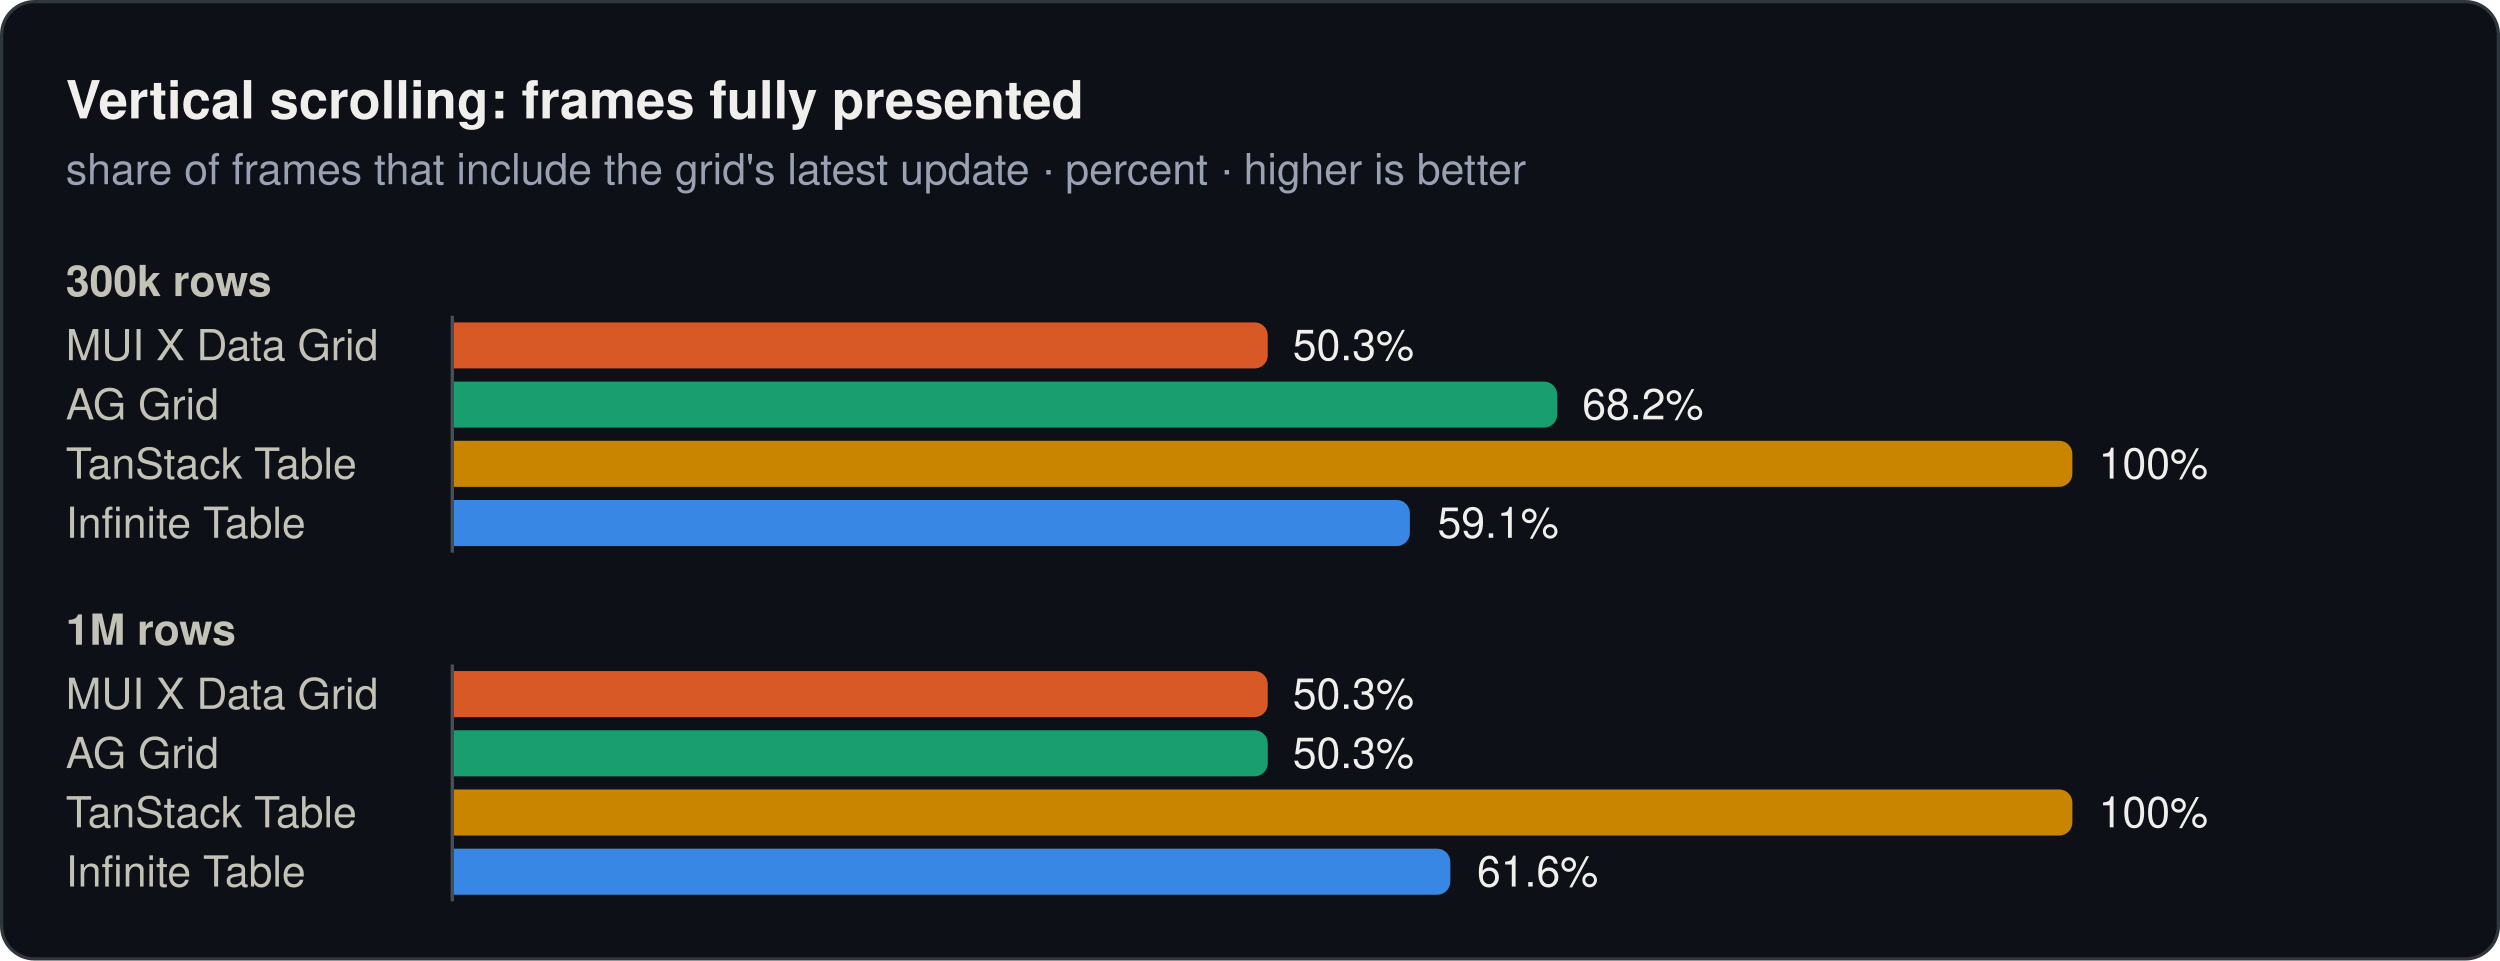
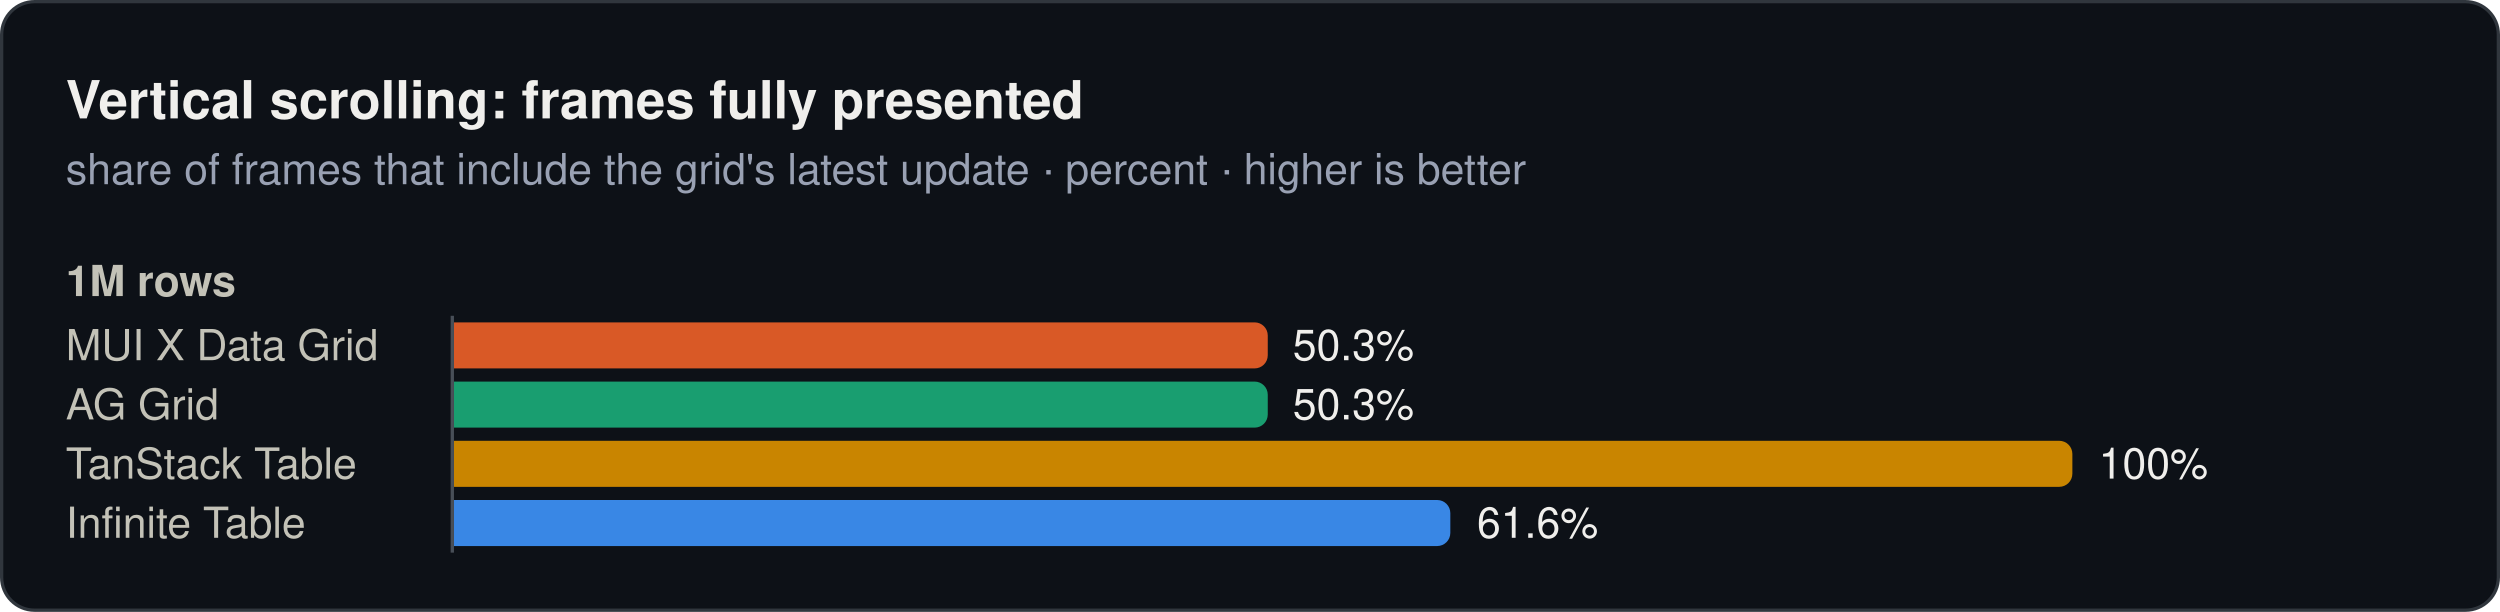
- <svg xmlns="http://www.w3.org/2000/svg" width="760" height="292" viewBox="0 0 760 292" role="img">
-   <rect x="0.5" y="0.5" width="759" height="291" rx="10" fill="#0d1117" stroke="#30363d" />
+ <svg xmlns="http://www.w3.org/2000/svg" width="760" height="186" viewBox="0 0 760 186" role="img">
+   <rect x="0.5" y="0.5" width="759" height="185" rx="10" fill="#0d1117" stroke="#30363d" />
  <text x="20" y="36" font-family="system-ui, -apple-system, 'Segoe UI', Helvetica, Arial, sans-serif" font-size="16" font-weight="600" fill="#f0efec">Vertical scrolling: frames fully presented</text>
  <text x="20" y="56" font-family="system-ui, -apple-system, 'Segoe UI', Helvetica, Arial, sans-serif" font-size="13" fill="#99a1b3">share of frames that include the grid's latest update · percent · higher is better</text>
-   <text x="20" y="90" font-family="system-ui, -apple-system, 'Segoe UI', Helvetica, Arial, sans-serif" font-size="13" font-weight="600" fill="#c3c2b7">300k rows</text>
+   <text x="20" y="90" font-family="system-ui, -apple-system, 'Segoe UI', Helvetica, Arial, sans-serif" font-size="13" font-weight="600" fill="#c3c2b7">1M rows</text>
  <text x="20" y="109.5" font-family="system-ui, -apple-system, 'Segoe UI', Helvetica, Arial, sans-serif" font-size="13" fill="#c3c2b7">MUI X Data Grid</text>
  <path d="M138,98H381.4a4,4 0 0 1 4,4V108a4,4 0 0 1 -4,4H138Z" fill="#d95926" />
  <text x="393" y="109.5" font-family="system-ui, -apple-system, 'Segoe UI', Helvetica, Arial, sans-serif" font-size="13" fill="#f0efec">50.3%</text>
  <text x="20" y="127.5" font-family="system-ui, -apple-system, 'Segoe UI', Helvetica, Arial, sans-serif" font-size="13" fill="#c3c2b7">AG Grid</text>
-   <path d="M138,116H469.4a4,4 0 0 1 4,4V126a4,4 0 0 1 -4,4H138Z" fill="#199e70" />
-   <text x="481" y="127.5" font-family="system-ui, -apple-system, 'Segoe UI', Helvetica, Arial, sans-serif" font-size="13" fill="#f0efec">68.2%</text>
+   <path d="M138,116H381.4a4,4 0 0 1 4,4V126a4,4 0 0 1 -4,4H138Z" fill="#199e70" />
+   <text x="393" y="127.5" font-family="system-ui, -apple-system, 'Segoe UI', Helvetica, Arial, sans-serif" font-size="13" fill="#f0efec">50.3%</text>
  <text x="20" y="145.5" font-family="system-ui, -apple-system, 'Segoe UI', Helvetica, Arial, sans-serif" font-size="13" fill="#c3c2b7">TanStack Table</text>
  <path d="M138,134H626a4,4 0 0 1 4,4V144a4,4 0 0 1 -4,4H138Z" fill="#c98500" />
  <text x="638" y="145.5" font-family="system-ui, -apple-system, 'Segoe UI', Helvetica, Arial, sans-serif" font-size="13" fill="#f0efec">100%</text>
  <text x="20" y="163.5" font-family="system-ui, -apple-system, 'Segoe UI', Helvetica, Arial, sans-serif" font-size="13" fill="#c3c2b7">Infinite Table</text>
-   <path d="M138,152H424.6a4,4 0 0 1 4,4V162a4,4 0 0 1 -4,4H138Z" fill="#3987e5" />
-   <text x="437" y="163.5" font-family="system-ui, -apple-system, 'Segoe UI', Helvetica, Arial, sans-serif" font-size="13" fill="#f0efec">59.1%</text>
+   <path d="M138,152H436.9a4,4 0 0 1 4,4V162a4,4 0 0 1 -4,4H138Z" fill="#3987e5" />
+   <text x="449" y="163.5" font-family="system-ui, -apple-system, 'Segoe UI', Helvetica, Arial, sans-serif" font-size="13" fill="#f0efec">61.6%</text>
  <line x1="137.5" y1="96" x2="137.5" y2="168" stroke="#484f58" stroke-width="1" />
-   <text x="20" y="196" font-family="system-ui, -apple-system, 'Segoe UI', Helvetica, Arial, sans-serif" font-size="13" font-weight="600" fill="#c3c2b7">1M rows</text>
-   <text x="20" y="215.5" font-family="system-ui, -apple-system, 'Segoe UI', Helvetica, Arial, sans-serif" font-size="13" fill="#c3c2b7">MUI X Data Grid</text>
-   <path d="M138,204H381.4a4,4 0 0 1 4,4V214a4,4 0 0 1 -4,4H138Z" fill="#d95926" />
-   <text x="393" y="215.5" font-family="system-ui, -apple-system, 'Segoe UI', Helvetica, Arial, sans-serif" font-size="13" fill="#f0efec">50.3%</text>
-   <text x="20" y="233.5" font-family="system-ui, -apple-system, 'Segoe UI', Helvetica, Arial, sans-serif" font-size="13" fill="#c3c2b7">AG Grid</text>
-   <path d="M138,222H381.4a4,4 0 0 1 4,4V232a4,4 0 0 1 -4,4H138Z" fill="#199e70" />
-   <text x="393" y="233.5" font-family="system-ui, -apple-system, 'Segoe UI', Helvetica, Arial, sans-serif" font-size="13" fill="#f0efec">50.3%</text>
-   <text x="20" y="251.5" font-family="system-ui, -apple-system, 'Segoe UI', Helvetica, Arial, sans-serif" font-size="13" fill="#c3c2b7">TanStack Table</text>
-   <path d="M138,240H626a4,4 0 0 1 4,4V250a4,4 0 0 1 -4,4H138Z" fill="#c98500" />
-   <text x="638" y="251.5" font-family="system-ui, -apple-system, 'Segoe UI', Helvetica, Arial, sans-serif" font-size="13" fill="#f0efec">100%</text>
-   <text x="20" y="269.5" font-family="system-ui, -apple-system, 'Segoe UI', Helvetica, Arial, sans-serif" font-size="13" fill="#c3c2b7">Infinite Table</text>
-   <path d="M138,258H436.9a4,4 0 0 1 4,4V268a4,4 0 0 1 -4,4H138Z" fill="#3987e5" />
-   <text x="449" y="269.5" font-family="system-ui, -apple-system, 'Segoe UI', Helvetica, Arial, sans-serif" font-size="13" fill="#f0efec">61.6%</text>
-   <line x1="137.5" y1="202" x2="137.5" y2="274" stroke="#484f58" stroke-width="1" />
</svg>
